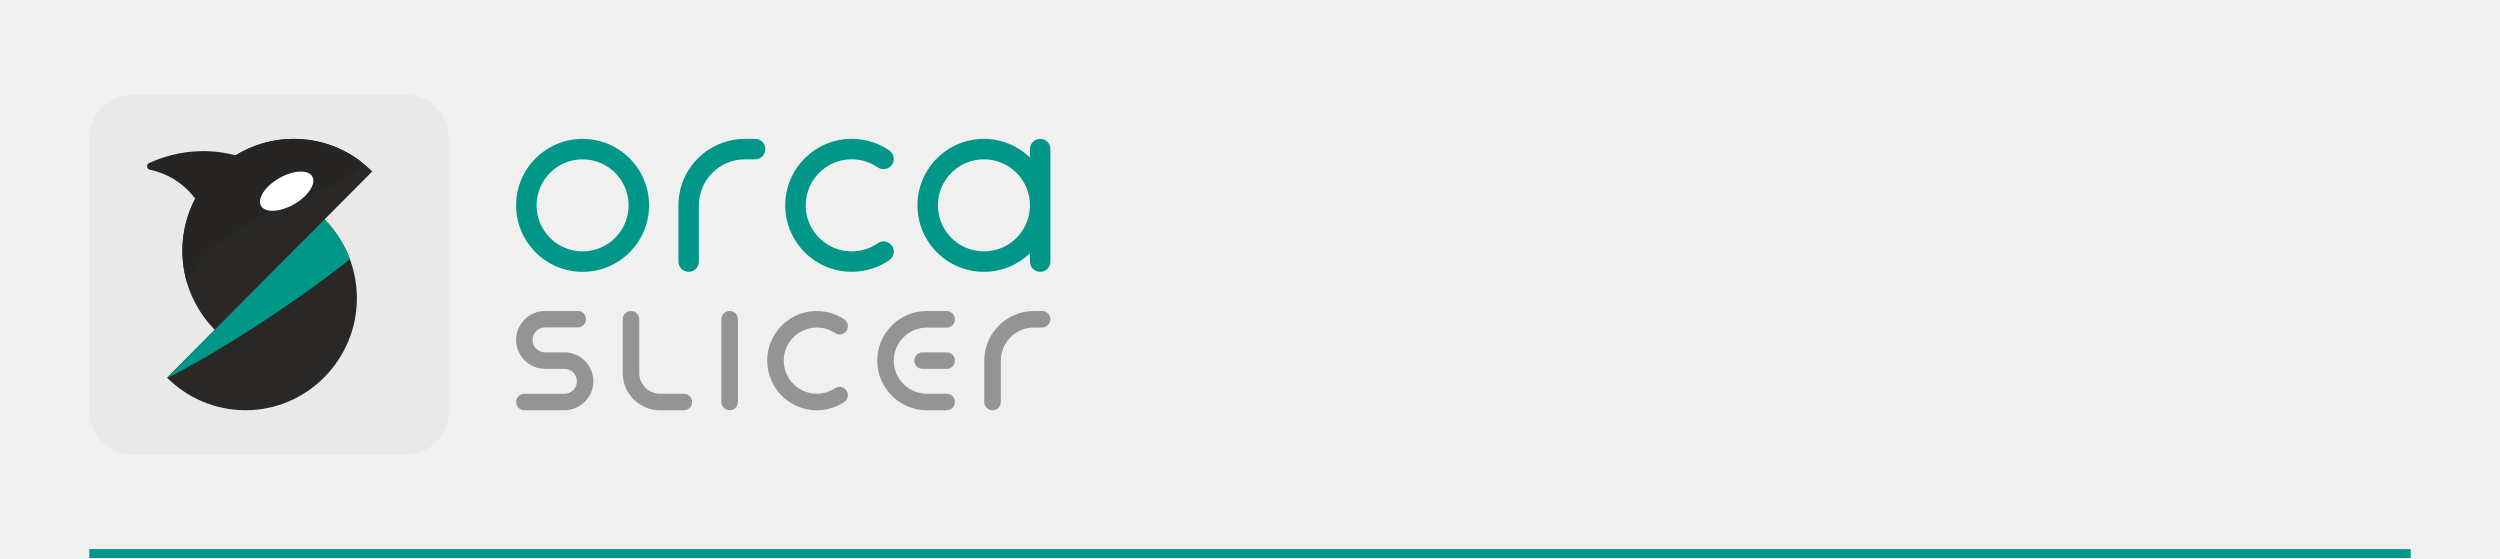
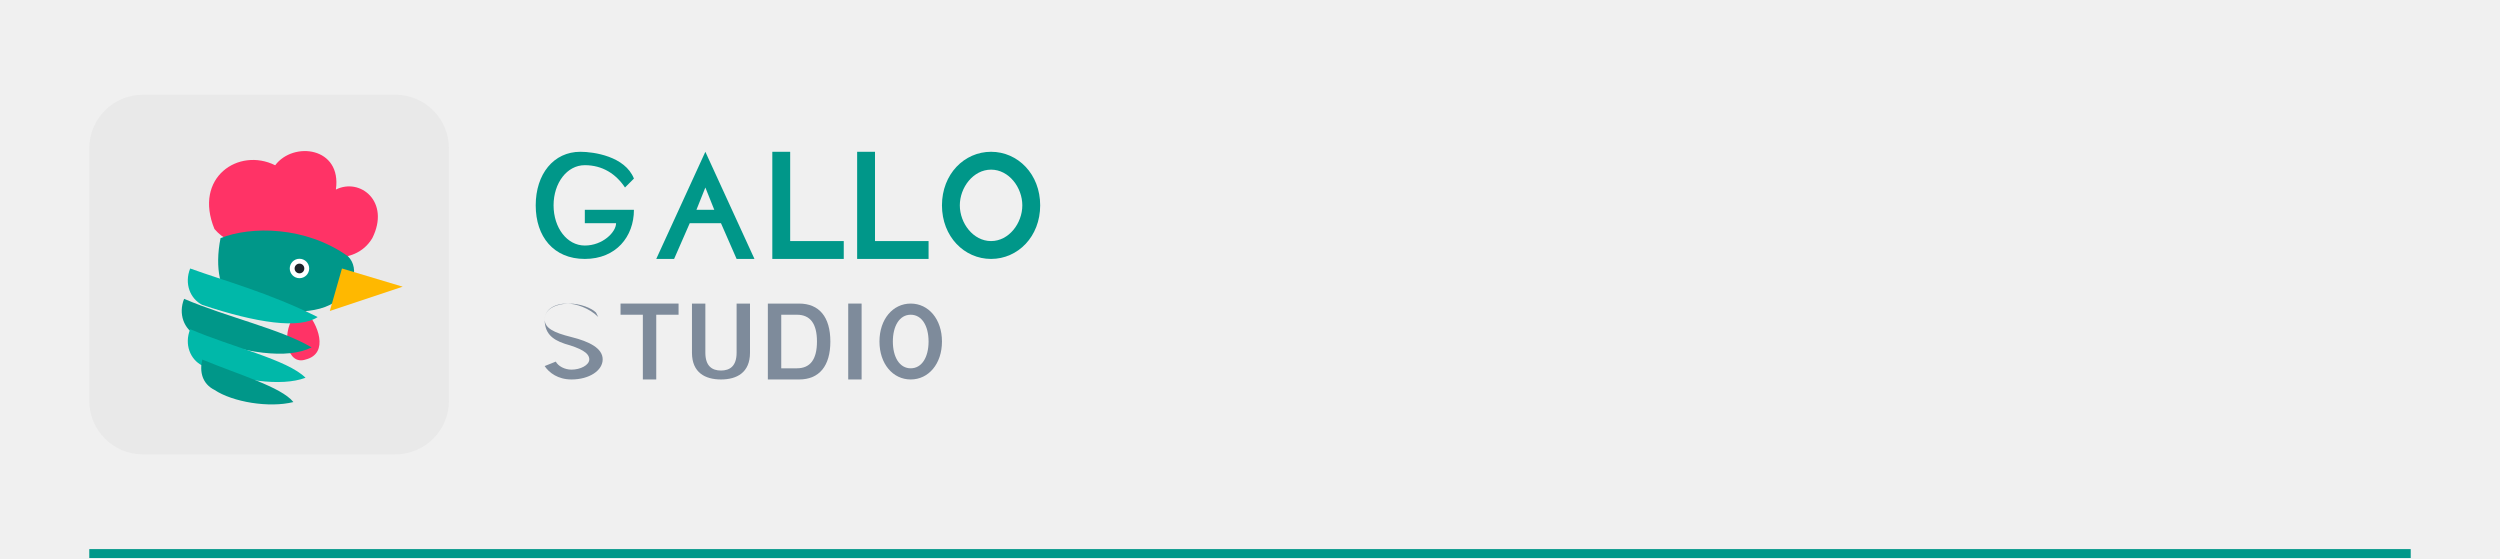
<svg xmlns="http://www.w3.org/2000/svg" id="a" width="560" height="125" viewBox="0 0 560 125">
  <rect id="b" x="20" y="123" width="520" height="2" style="fill:#009789;" />
-   <g id="c">
-     <g id="d">
-       <rect x="20" y="21.22" width="80.56" height="80.56" rx="9.64" ry="9.64" style="fill:#e9e9e9;" />
-     </g>
+   <rect x="20" y="21.22" width="80.56" height="80.56" rx="12" ry="12" style="fill:#E9E9E9;" />
+   <g transform="translate(60.28,61.5) scale(0.68)">
+     <path d="M -18,-15 C -25,-32 -10,-42 2,-36 C 8,-44 24,-42 22,-28 C 30,-32 40,-24 34,-12 C 28,-2 14,-6 8,-8 C -4,-10 -12,-8 -18,-15 Z" fill="#FF3366" />
+     <path d="M -16,-12 C -6,-16 12,-16 26,-6 C 30,-2 28,6 20,10 C 12,14 -2,12 -12,8 C -16,6 -18,-2 -16,-12 Z" fill="#009789" />
+     <polygon points="24,-2 44,4 20,12" fill="#FFB800" />
+     <path d="M 12,12 C 16,16 20,26 12,28 C 6,30 4,20 8,14 Z" fill="#FF3366" />
+     <circle cx="10" cy="-2" r="3.2" fill="#FFFFFF" />
+     <circle cx="10" cy="-2" r="1.6" fill="#1E2229" />
+     <path d="M -26,-2 C -15,2 0,6 16,14 C 10,18 -4,16 -22,10 C -26,8 -28,3 -26,-2 Z" fill="#00B8A9" />
+     <path d="M -28,8 C -14,14 4,18 14,24 C 6,28 -8,26 -24,20 C -28,18 -30,13 -28,8 Z" fill="#009789" />
+     <path d="M -26,18 C -12,24 6,28 12,34 C 4,37 -10,35 -22,30 C -26,28 -28,23 -26,18 Z" fill="#00B8A9" />
+     <path d="M -22,28 C -10,33 4,37 8,42 C 0,44 -12,42 -18,38 C -22,36 -23,32 -22,28 Z" fill="#009789" />
  </g>
-   <g id="e">
-     <path id="f" d="M37.42,84.6c4.49,4.48,10.66,7.26,17.48,7.29,13.8.06,25.1-11.3,25.04-25.18-.03-6.86-2.79-13.06-7.25-17.57l-35.27,35.46Z" style="fill:#292826;" />
-   </g>
-   <g id="g">
-     <path id="h" d="M72.69,49.14l-35.27,35.46s.05.05.08.07c12.36-6.3,29.28-17.38,40.88-26.61-1.25-3.38-3.21-6.42-5.69-8.93" style="fill:#009789;" />
-   </g>
-   <g id="i">
-     <path id="j" d="M65.8,31.11c-13.77,0-24.94,11.23-24.94,25.08,0,6.9,2.77,13.14,7.25,17.68l35.27-35.46c-4.51-4.5-10.72-7.29-17.58-7.29" style="fill:#292826;" />
-   </g>
-   <g id="k">
-     <path id="l" d="M65.8,31.11c-4.77,0-9.23,1.35-13.02,3.68-2.03-.53-4.55-.96-7.44-.94-5.04.03-9.14,1.4-11.93,2.67-.69.32-.58,1.34.16,1.5,1.83.39,4.25,1.2,6.64,2.97,1.51,1.11,2.66,2.35,3.52,3.5-1.83,3.49-2.87,7.47-2.87,11.69,0,2.52.37,4.95,1.06,7.25,1.05-2.34,2.16-3.9,2.52-4.39,2.29-3.15,4.71-4.79,8.29-7.2,2.64-1.78,6.3-3.87,16.82-8.2,0,0,3.29-.93,7.7-3.55,1.76-1.05,3.1-2.03,3.52-3.58.03-.11.06-.22.08-.32-4.18-3.19-9.4-5.08-15.05-5.08" style="fill:#262523;" />
-   </g>
-   <g id="m">
-     <path id="n" d="M69.96,39.54c.91,1.62-.92,4.4-4.09,6.21-3.17,1.81-6.49,1.97-7.4.36-.91-1.62.92-4.4,4.09-6.21,3.17-1.81,6.49-1.97,7.4-.36" style="fill:#fff;" />
-   </g>
-   <path d="M163.44,69.66c-1.02,0-1.85.83-1.85,1.85v18.53c0,1.02.83,1.85,1.85,1.85s1.85-.83,1.85-1.85v-18.53c0-1.02-.83-1.85-1.85-1.85Z" style="fill:#949494;" />
-   <path d="M212.05,69.66h-4.43c-6.13,0-11.12,4.99-11.12,11.12s4.99,11.12,11.12,11.12h4.43c1.02,0,1.85-.83,1.85-1.85s-.83-1.85-1.85-1.85h-4.43c-4.09,0-7.41-3.32-7.41-7.41s3.32-7.41,7.41-7.41h4.43c1.02,0,1.85-.83,1.85-1.85s-.83-1.85-1.85-1.85Z" style="fill:#949494;" />
-   <path d="M212.05,78.93h-5.39c-1.02,0-1.85.83-1.85,1.85s.83,1.85,1.85,1.85h5.39c1.02,0,1.85-.83,1.85-1.85s-.83-1.85-1.85-1.85Z" style="fill:#949494;" />
-   <path d="M126.43,91.89h-8.97c-1.02,0-1.84-.83-1.84-1.84s.82-1.84,1.84-1.84h8.97c1.54,0,2.8-1.25,2.8-2.8s-1.25-2.79-2.8-2.79h-4.34c-3.57,0-6.48-2.91-6.48-6.48s2.91-6.48,6.48-6.48h7.34c1.02,0,1.84.83,1.84,1.84s-.82,1.84-1.84,1.84h-7.34c-1.54,0-2.8,1.25-2.8,2.8s1.25,2.79,2.8,2.79h4.34c3.57,0,6.48,2.91,6.48,6.48s-2.91,6.48-6.48,6.48Z" style="fill:#949494;" />
-   <path d="M187.05,86.96c-1.5.99-3.37,1.45-5.36,1.12-3.01-.51-5.44-2.9-6-5.89-.87-4.7,2.73-8.82,7.28-8.82,1.5,0,2.9.45,4.07,1.22.74.49,1.72.41,2.34-.22h0c.82-.82.71-2.19-.25-2.83-2.13-1.43-4.79-2.14-7.61-1.78-5.01.64-9.03,4.72-9.59,9.73-.76,6.7,4.49,12.41,11.04,12.41,2.25,0,4.34-.67,6.09-1.82.99-.65,1.16-2.04.32-2.88h0c-.63-.63-1.6-.71-2.34-.23Z" style="fill:#949494;" />
-   <path d="M153.17,88.19h-5.35c-2.55,0-4.63-2.08-4.63-4.63v-12.04c0-1.02-.83-1.85-1.85-1.85s-1.85.83-1.85,1.85v12.04c0,4.6,3.74,8.34,8.34,8.34h5.35c1.02,0,1.85-.83,1.85-1.85s-.83-1.85-1.85-1.85Z" style="fill:#949494;" />
-   <path d="M233.44,73.37h-1.85c-4.06,0-7.37,3.29-7.41,7.35v9.33c0,1.02-.83,1.85-1.85,1.85s-1.85-.83-1.85-1.85v-9.33c.04-6.1,5.01-11.05,11.11-11.05h1.85c1.02,0,1.85.83,1.85,1.85s-.83,1.85-1.85,1.85Z" style="fill:#949494;" />
-   <path d="M130.5,35.69c5.68,0,10.31,4.62,10.31,10.31s-4.62,10.31-10.31,10.31-10.31-4.62-10.31-10.31,4.62-10.31,10.31-10.31M130.5,31.11c-8.22,0-14.89,6.67-14.89,14.89s6.67,14.89,14.89,14.89,14.89-6.67,14.89-14.89-6.67-14.89-14.89-14.89h0Z" style="fill:#009789;" />
-   <path d="M233,31.11c-1.27,0-2.29,1.03-2.29,2.29v1.87c-2.68-2.57-6.3-4.16-10.31-4.16-8.22,0-14.89,6.67-14.89,14.89s6.67,14.89,14.89,14.89c4,0,7.63-1.59,10.31-4.16v1.87c0,1.27,1.03,2.29,2.29,2.29s2.29-1.03,2.29-2.29v-25.2c0-1.27-1.03-2.29-2.29-2.29ZM220.4,56.31c-5.68,0-10.31-4.62-10.31-10.31s4.62-10.31,10.31-10.31,10.31,4.62,10.31,10.31-4.62,10.31-10.31,10.31Z" style="fill:#009789;" />
-   <path d="M169.15,31.11h-2.29c-8.22,0-14.89,6.67-14.89,14.89v12.6c0,1.27,1.03,2.29,2.29,2.29s2.29-1.03,2.29-2.29v-12.6c0-5.68,4.62-10.31,10.31-10.31h0s2.29,0,2.29,0c1.27,0,2.29-1.03,2.29-2.29s-1.03-2.29-2.29-2.29Z" style="fill:#009789;" />
-   <path d="M196.61,54.5c-2,1.37-4.5,2.06-7.17,1.72-4.64-.59-8.37-4.38-8.9-9.03-.7-6.22,4.16-11.51,10.24-11.51,2.15,0,4.14.66,5.79,1.78.93.63,2.17.56,2.97-.24h0c1.03-1.03.84-2.72-.36-3.54-2.77-1.9-6.22-2.88-9.91-2.51-6.9.68-12.51,6.21-13.28,13.1-1.01,8.99,6.01,16.61,14.8,16.61,3.13,0,6.03-.96,8.42-2.61,1.19-.82,1.35-2.51.33-3.53h0c-.79-.79-2.01-.89-2.93-.26Z" style="fill:#009789;" />
+   <path d="M 142,40 C 140,35 133,34 130,34 C 124,34 120,39 120,46 C 120,53 124,58 131,58 C 138,58 142,53 142,47 L 131,47 L 131,50 L 138,50 C 138,52 135,55 131,55 C 127,55 124,51 124,46 C 124,41 127,37 131,37 C 135,37 138,39 140,42 Z" fill="#009789" />
+   <path d="M 158,34 L 147,58 L 151,58 L 154.5,50 L 161.5,50 L 165,58 L 169,58 L 158,34 Z M 158,42 L 160,47 L 156,47 Z" fill="#009789" />
+   <path d="M 173,34 L 177,34 L 177,54 L 189,54 L 189,58 L 173,58 Z" fill="#009789" />
+   <path d="M 192,34 L 196,34 L 196,54 L 208,54 L 208,58 L 192,58 Z" fill="#009789" />
+   <path d="M 222,34 C 216,34 211,39 211,46 C 211,53 216,58 222,58 C 228,58 233,53 233,46 C 233,39 228,34 222,34 Z M 222,38 C 226,38 229,42 229,46 C 229,50 226,54 222,54 C 218,54 215,50 215,46 C 215,42 218,38 222,38 Z" fill="#009789" />
+   <path d="M 134,71 C 132,69 129,68 127,68 C 124,68 122,69.5 122,71.5 C 122,73.5 124,74.5 128,75.5 C 132,76.5 135,78 135,80.5 C 135,83 132,85 128,85 C 125,85 123,83.5 122,82 L 124.5,81 C 125,82 126.5,82.8 128,82.8 C 130,82.8 132,81.8 132,80.5 C 132,79 130,78 126.5,77 C 123.5,76 122,74.5 122,71.5 C 122,69 125,68 127.5,68 C 130,68 132.5,69 133.5,70 Z" fill="#7E8B9B" />
+   <path d="M 139,68 L 152,68 L 152,70.5 L 147,70.5 L 147,85 L 144,85 L 144,70.5 L 139,70.5 Z" fill="#7E8B9B" />
+   <path d="M 155,68 L 158,68 L 158,79 C 158,82 159.5,83 161.5,83 C 163.5,83 165,82 165,79 L 165,68 L 168,68 L 168,79 C 168,83.5 165,85 161.5,85 C 158,85 155,83.5 155,79 Z" fill="#7E8B9B" />
+   <path d="M 172,68 L 179,68 C 183.5,68 186,71 186,76.5 C 186,82 183.5,85 179,85 L 172,85 Z M 175,70.5 L 175,82.5 L 178.5,82.5 C 181.5,82.5 183,80.5 183,76.5 C 183,72.5 181.5,70.5 178.5,70.5 Z" fill="#7E8B9B" />
+   <path d="M 190,68 L 193,68 L 193,85 L 190,85 Z" fill="#7E8B9B" />
+   <path d="M 204,68 C 200,68 197,71.5 197,76.5 C 197,81.5 200,85 204,85 C 208,85 211,81.5 211,76.5 C 211,71.5 208,68 204,68 Z M 204,70.5 C 206.5,70.5 208,73 208,76.5 C 208,80 206.5,82.5 204,82.5 C 201.5,82.5 200,80 200,76.5 C 200,73 201.5,70.5 204,70.5 Z" fill="#7E8B9B" />
</svg>
